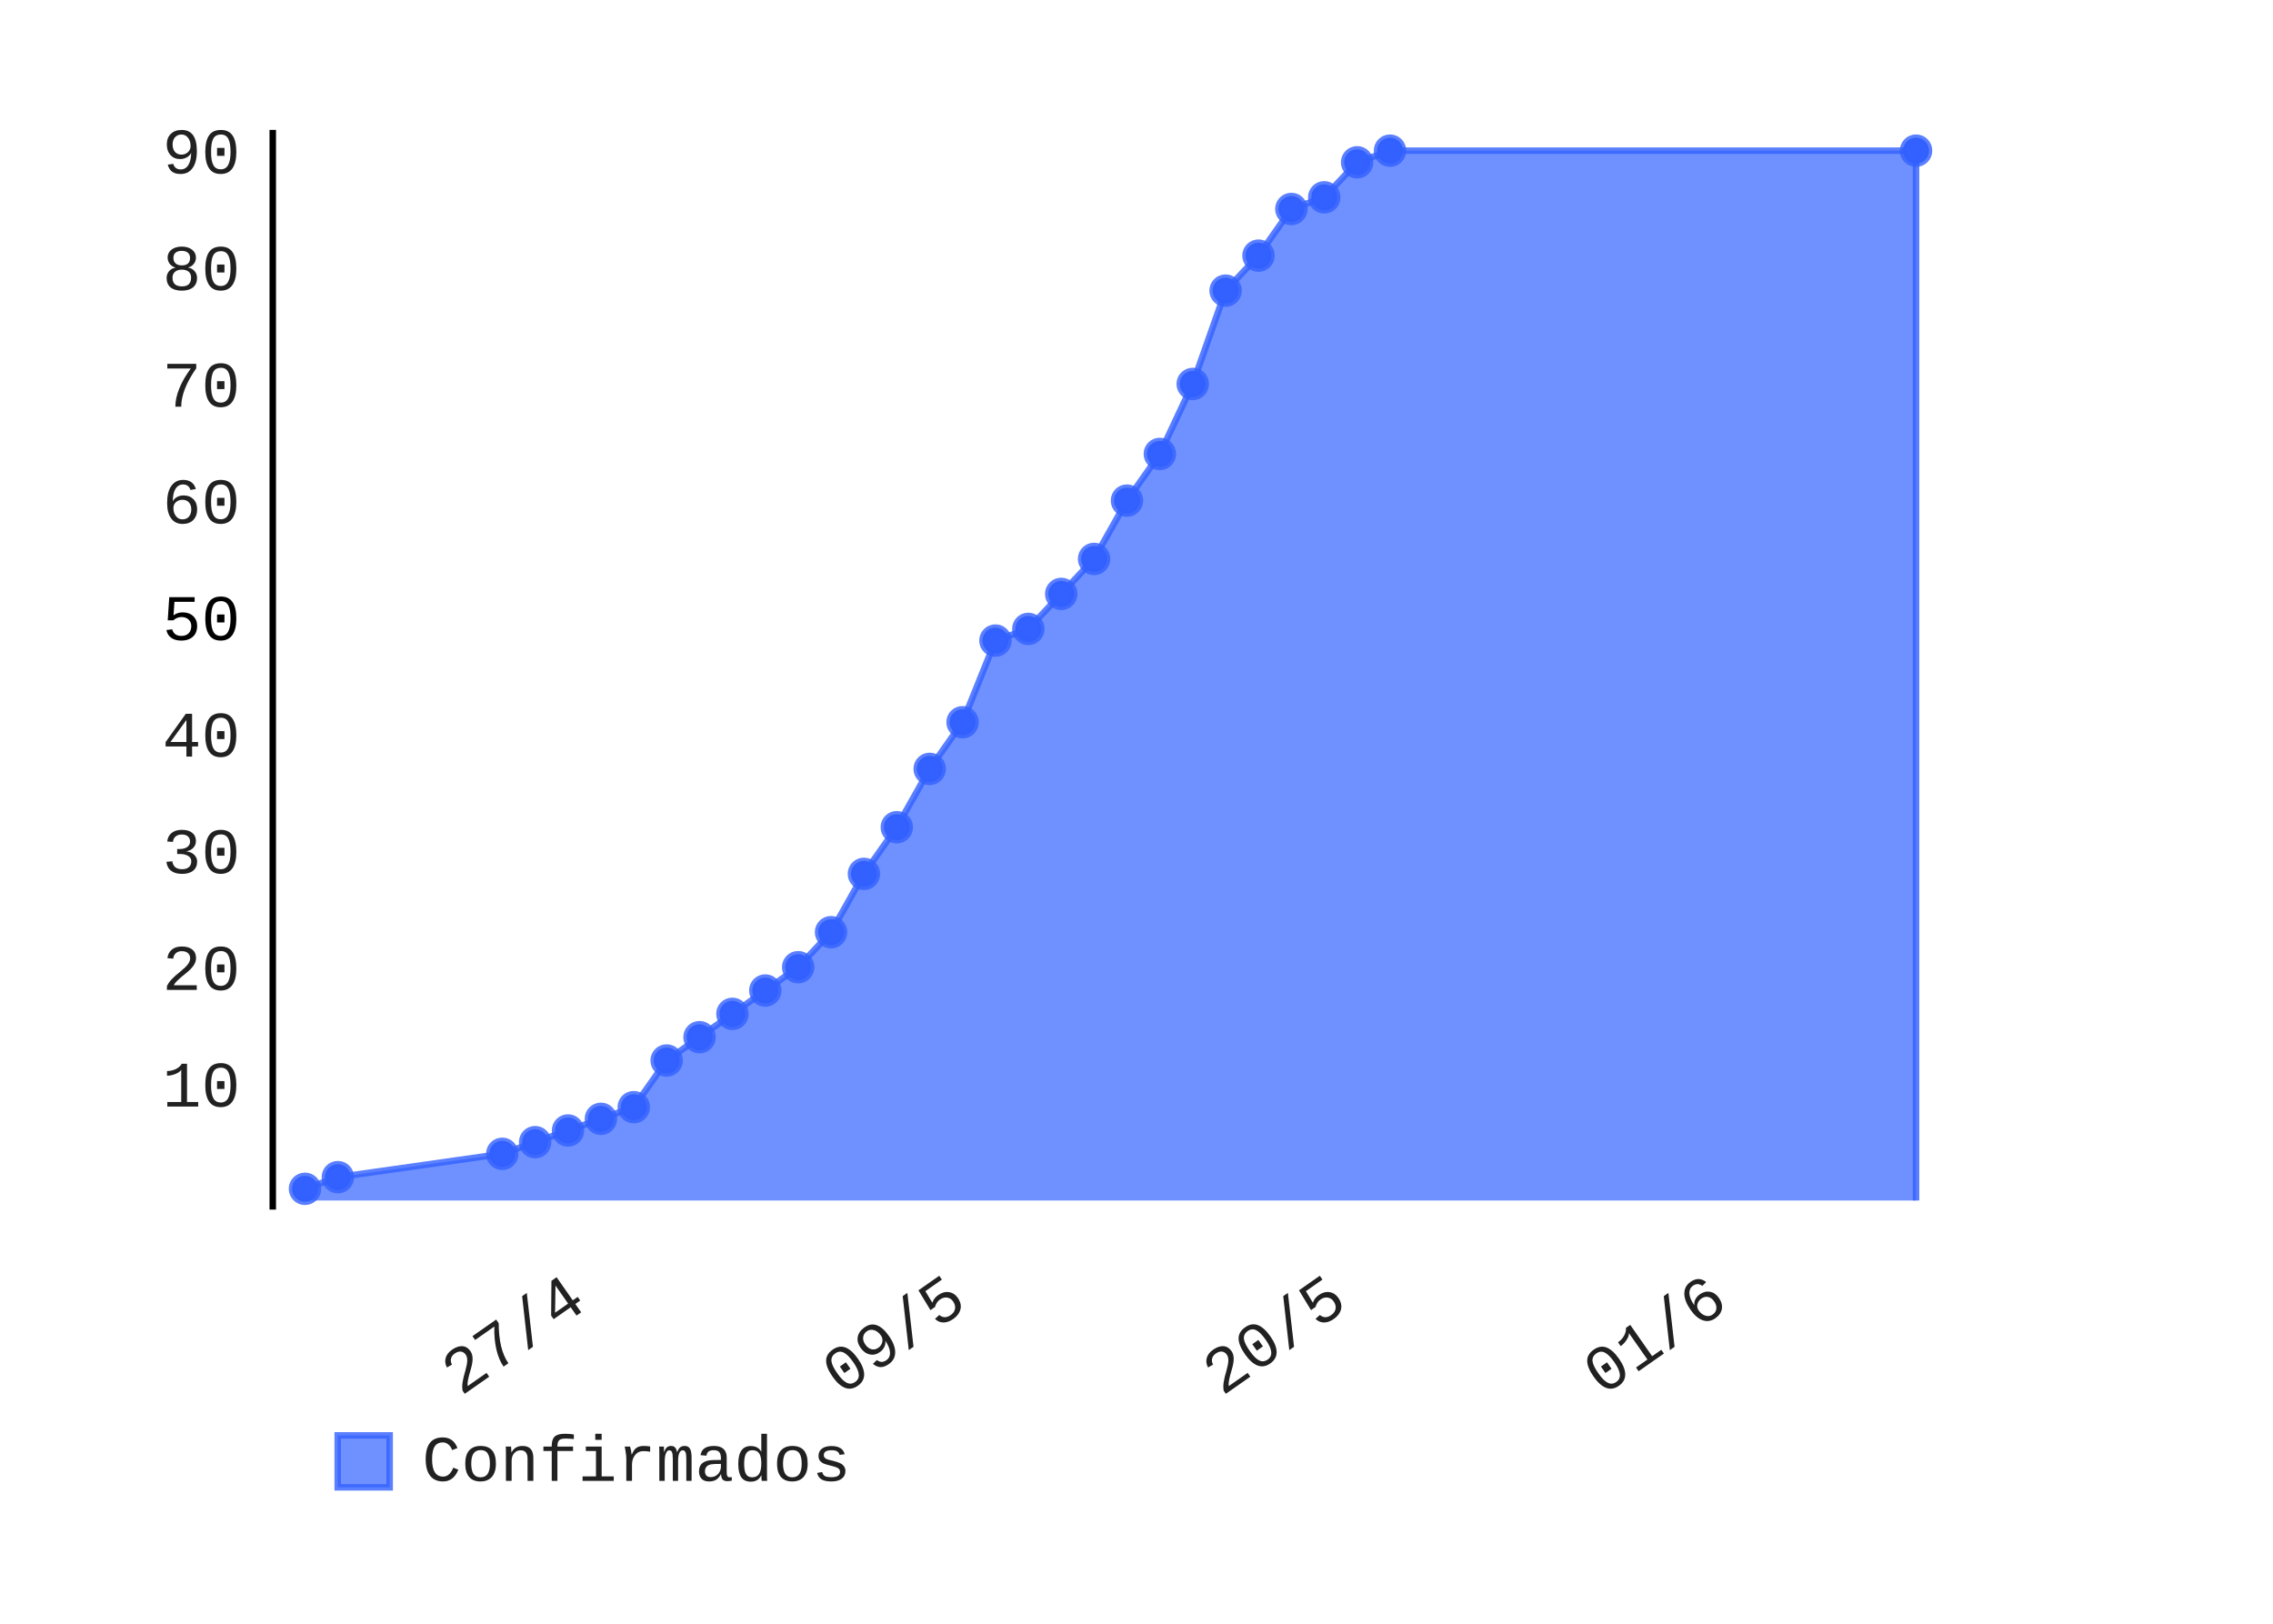
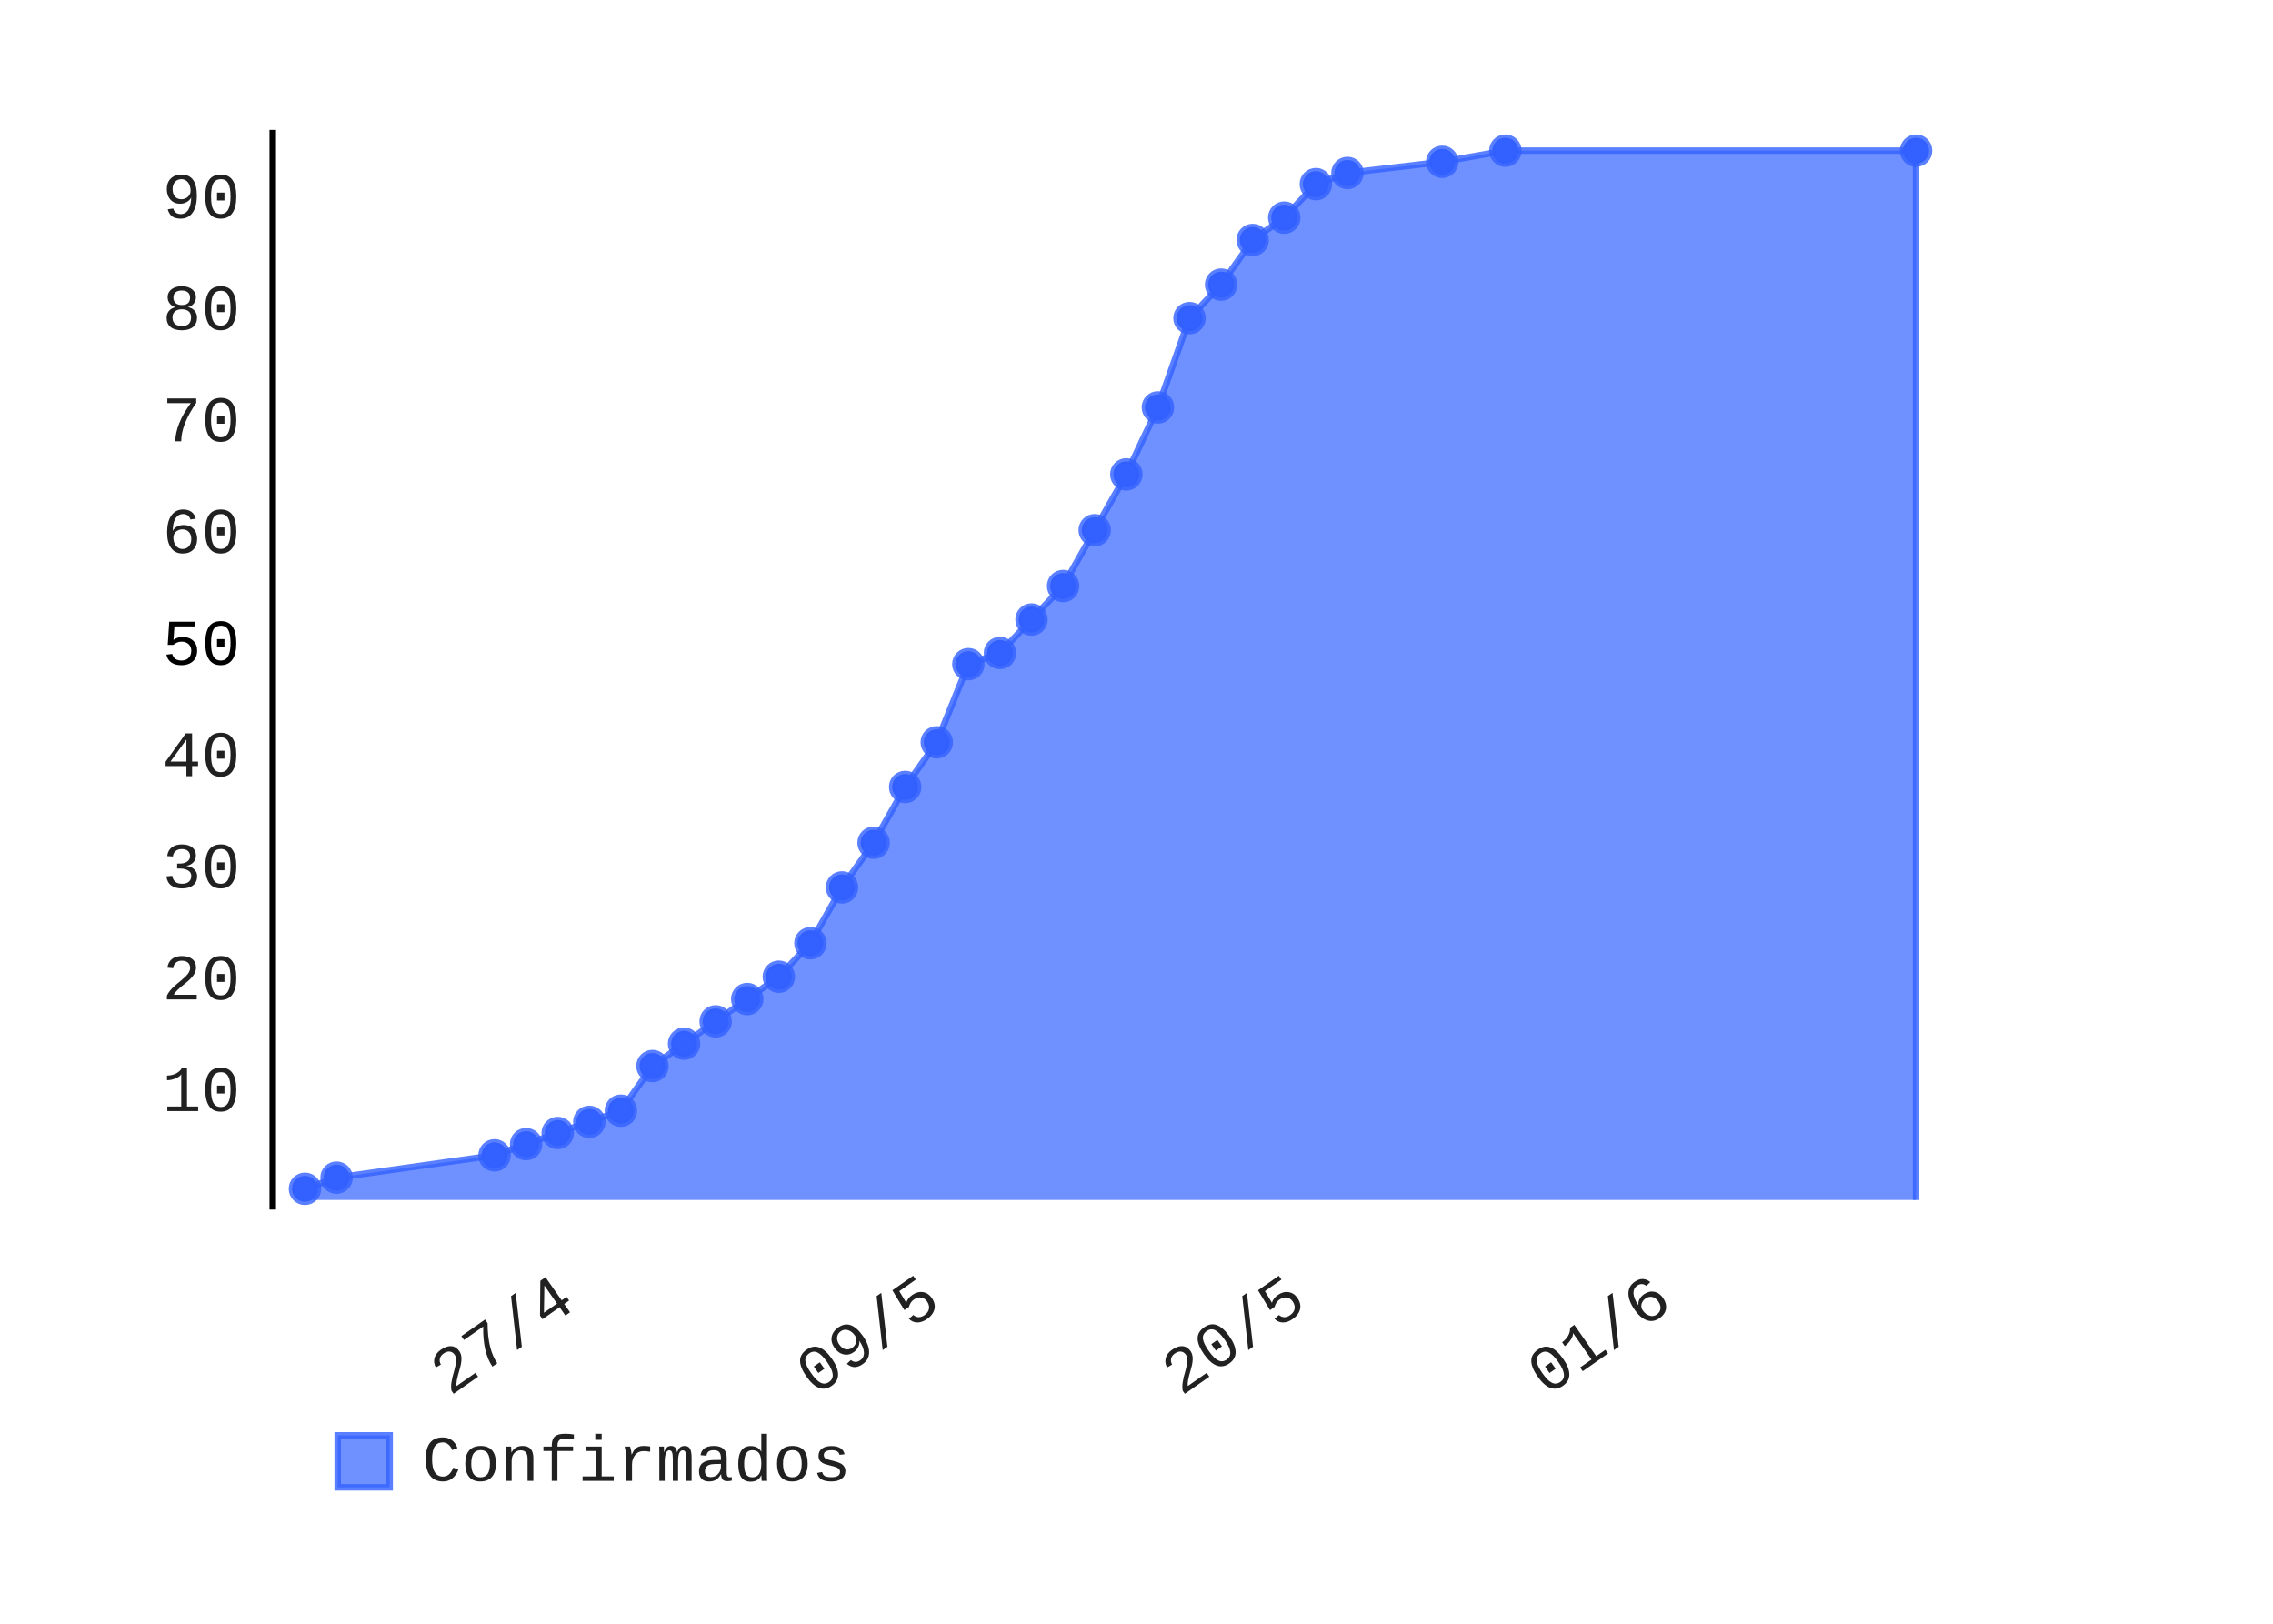
- <svg xmlns="http://www.w3.org/2000/svg" class="pygal-chart" height="250" id="chart-a11004b6-9e88-4b11-8eed-7395e4d10601" viewBox="0 0 350 250" width="350">
+ <svg xmlns="http://www.w3.org/2000/svg" class="pygal-chart" height="250" id="chart-b157eb11-2887-4787-a783-e86906bda63a" viewBox="0 0 350 250" width="350">
  <defs>
-     <style type="text/css">#chart-a11004b6-9e88-4b11-8eed-7395e4d10601{-webkit-user-select:none;-webkit-font-smoothing:antialiased;font-family:Consolas,"Liberation Mono",Menlo,Courier,monospace}#chart-a11004b6-9e88-4b11-8eed-7395e4d10601 .title{font-family:Consolas,"Liberation Mono",Menlo,Courier,monospace;font-size:8px}#chart-a11004b6-9e88-4b11-8eed-7395e4d10601 .legends .legend text{font-family:Consolas,"Liberation Mono",Menlo,Courier,monospace;font-size:10px}#chart-a11004b6-9e88-4b11-8eed-7395e4d10601 .axis text{font-family:Consolas,"Liberation Mono",Menlo,Courier,monospace;font-size:10px}#chart-a11004b6-9e88-4b11-8eed-7395e4d10601 .axis text.major{font-family:Consolas,"Liberation Mono",Menlo,Courier,monospace;font-size:10px}#chart-a11004b6-9e88-4b11-8eed-7395e4d10601 .text-overlay text.value{font-family:Consolas,"Liberation Mono",Menlo,Courier,monospace;font-size:16px}#chart-a11004b6-9e88-4b11-8eed-7395e4d10601 .text-overlay text.label{font-family:Consolas,"Liberation Mono",Menlo,Courier,monospace;font-size:10px}#chart-a11004b6-9e88-4b11-8eed-7395e4d10601 .tooltip{font-family:Consolas,"Liberation Mono",Menlo,Courier,monospace;font-size:12px}#chart-a11004b6-9e88-4b11-8eed-7395e4d10601 text.no_data{font-family:Consolas,"Liberation Mono",Menlo,Courier,monospace;font-size:64px}
- #chart-a11004b6-9e88-4b11-8eed-7395e4d10601{background-color:transparent}#chart-a11004b6-9e88-4b11-8eed-7395e4d10601 path,#chart-a11004b6-9e88-4b11-8eed-7395e4d10601 line,#chart-a11004b6-9e88-4b11-8eed-7395e4d10601 rect,#chart-a11004b6-9e88-4b11-8eed-7395e4d10601 circle{-webkit-transition:150ms;-moz-transition:150ms;transition:150ms}#chart-a11004b6-9e88-4b11-8eed-7395e4d10601 .graph &gt; .background{fill:transparent}#chart-a11004b6-9e88-4b11-8eed-7395e4d10601 .plot &gt; .background{fill:rgba(255,255,255,1)}#chart-a11004b6-9e88-4b11-8eed-7395e4d10601 .graph{fill:rgba(0,0,0,.87)}#chart-a11004b6-9e88-4b11-8eed-7395e4d10601 text.no_data{fill:rgba(0,0,0,1)}#chart-a11004b6-9e88-4b11-8eed-7395e4d10601 .title{fill:rgba(0,0,0,1)}#chart-a11004b6-9e88-4b11-8eed-7395e4d10601 .legends .legend text{fill:rgba(0,0,0,.87)}#chart-a11004b6-9e88-4b11-8eed-7395e4d10601 .legends .legend:hover text{fill:rgba(0,0,0,1)}#chart-a11004b6-9e88-4b11-8eed-7395e4d10601 .axis .line{stroke:rgba(0,0,0,1)}#chart-a11004b6-9e88-4b11-8eed-7395e4d10601 .axis .guide.line{stroke:rgba(0,0,0,.54)}#chart-a11004b6-9e88-4b11-8eed-7395e4d10601 .axis .major.line{stroke:rgba(0,0,0,.87)}#chart-a11004b6-9e88-4b11-8eed-7395e4d10601 .axis text.major{fill:rgba(0,0,0,1)}#chart-a11004b6-9e88-4b11-8eed-7395e4d10601 .axis.y .guides:hover .guide.line,#chart-a11004b6-9e88-4b11-8eed-7395e4d10601 .line-graph .axis.x .guides:hover .guide.line,#chart-a11004b6-9e88-4b11-8eed-7395e4d10601 .stackedline-graph .axis.x .guides:hover .guide.line,#chart-a11004b6-9e88-4b11-8eed-7395e4d10601 .xy-graph .axis.x .guides:hover .guide.line{stroke:rgba(0,0,0,1)}#chart-a11004b6-9e88-4b11-8eed-7395e4d10601 .axis .guides:hover text{fill:rgba(0,0,0,1)}#chart-a11004b6-9e88-4b11-8eed-7395e4d10601 .reactive{fill-opacity:.7;stroke-opacity:.8}#chart-a11004b6-9e88-4b11-8eed-7395e4d10601 .ci{stroke:rgba(0,0,0,.87)}#chart-a11004b6-9e88-4b11-8eed-7395e4d10601 .reactive.active,#chart-a11004b6-9e88-4b11-8eed-7395e4d10601 .active .reactive{fill-opacity:.8;stroke-opacity:.9;stroke-width:4}#chart-a11004b6-9e88-4b11-8eed-7395e4d10601 .ci .reactive.active{stroke-width:1.5}#chart-a11004b6-9e88-4b11-8eed-7395e4d10601 .series text{fill:rgba(0,0,0,1)}#chart-a11004b6-9e88-4b11-8eed-7395e4d10601 .tooltip rect{fill:rgba(255,255,255,1);stroke:rgba(0,0,0,1);-webkit-transition:opacity 150ms;-moz-transition:opacity 150ms;transition:opacity 150ms}#chart-a11004b6-9e88-4b11-8eed-7395e4d10601 .tooltip .label{fill:rgba(0,0,0,.87)}#chart-a11004b6-9e88-4b11-8eed-7395e4d10601 .tooltip .label{fill:rgba(0,0,0,.87)}#chart-a11004b6-9e88-4b11-8eed-7395e4d10601 .tooltip .legend{font-size:.8em;fill:rgba(0,0,0,.54)}#chart-a11004b6-9e88-4b11-8eed-7395e4d10601 .tooltip .x_label{font-size:.6em;fill:rgba(0,0,0,1)}#chart-a11004b6-9e88-4b11-8eed-7395e4d10601 .tooltip .xlink{font-size:.5em;text-decoration:underline}#chart-a11004b6-9e88-4b11-8eed-7395e4d10601 .tooltip .value{font-size:1.5em}#chart-a11004b6-9e88-4b11-8eed-7395e4d10601 .bound{font-size:.5em}#chart-a11004b6-9e88-4b11-8eed-7395e4d10601 .max-value{font-size:.75em;fill:rgba(0,0,0,.54)}#chart-a11004b6-9e88-4b11-8eed-7395e4d10601 .map-element{fill:rgba(255,255,255,1);stroke:rgba(0,0,0,.54) !important}#chart-a11004b6-9e88-4b11-8eed-7395e4d10601 .map-element .reactive{fill-opacity:inherit;stroke-opacity:inherit}#chart-a11004b6-9e88-4b11-8eed-7395e4d10601 .color-0,#chart-a11004b6-9e88-4b11-8eed-7395e4d10601 .color-0 a:visited{stroke:#3361FF;fill:#3361FF}#chart-a11004b6-9e88-4b11-8eed-7395e4d10601 .text-overlay .color-0 text{fill:black}
- #chart-a11004b6-9e88-4b11-8eed-7395e4d10601 text.no_data{text-anchor:middle}#chart-a11004b6-9e88-4b11-8eed-7395e4d10601 .guide.line{fill:none}#chart-a11004b6-9e88-4b11-8eed-7395e4d10601 .centered{text-anchor:middle}#chart-a11004b6-9e88-4b11-8eed-7395e4d10601 .title{text-anchor:middle}#chart-a11004b6-9e88-4b11-8eed-7395e4d10601 .legends .legend text{fill-opacity:1}#chart-a11004b6-9e88-4b11-8eed-7395e4d10601 .axis.x text{text-anchor:middle}#chart-a11004b6-9e88-4b11-8eed-7395e4d10601 .axis.x:not(.web) text[transform]{text-anchor:start}#chart-a11004b6-9e88-4b11-8eed-7395e4d10601 .axis.x:not(.web) text[transform].backwards{text-anchor:end}#chart-a11004b6-9e88-4b11-8eed-7395e4d10601 .axis.y text{text-anchor:end}#chart-a11004b6-9e88-4b11-8eed-7395e4d10601 .axis.y text[transform].backwards{text-anchor:start}#chart-a11004b6-9e88-4b11-8eed-7395e4d10601 .axis.y2 text{text-anchor:start}#chart-a11004b6-9e88-4b11-8eed-7395e4d10601 .axis.y2 text[transform].backwards{text-anchor:end}#chart-a11004b6-9e88-4b11-8eed-7395e4d10601 .axis .guide.line{stroke-dasharray:4,4}#chart-a11004b6-9e88-4b11-8eed-7395e4d10601 .axis .major.guide.line{stroke-dasharray:6,6}#chart-a11004b6-9e88-4b11-8eed-7395e4d10601 .horizontal .axis.y .guide.line,#chart-a11004b6-9e88-4b11-8eed-7395e4d10601 .horizontal .axis.y2 .guide.line,#chart-a11004b6-9e88-4b11-8eed-7395e4d10601 .vertical .axis.x .guide.line{opacity:0}#chart-a11004b6-9e88-4b11-8eed-7395e4d10601 .horizontal .axis.always_show .guide.line,#chart-a11004b6-9e88-4b11-8eed-7395e4d10601 .vertical .axis.always_show .guide.line{opacity:1 !important}#chart-a11004b6-9e88-4b11-8eed-7395e4d10601 .axis.y .guides:hover .guide.line,#chart-a11004b6-9e88-4b11-8eed-7395e4d10601 .axis.y2 .guides:hover .guide.line,#chart-a11004b6-9e88-4b11-8eed-7395e4d10601 .axis.x .guides:hover .guide.line{opacity:1}#chart-a11004b6-9e88-4b11-8eed-7395e4d10601 .axis .guides:hover text{opacity:1}#chart-a11004b6-9e88-4b11-8eed-7395e4d10601 .nofill{fill:none}#chart-a11004b6-9e88-4b11-8eed-7395e4d10601 .subtle-fill{fill-opacity:.2}#chart-a11004b6-9e88-4b11-8eed-7395e4d10601 .dot{stroke-width:1px;fill-opacity:1}#chart-a11004b6-9e88-4b11-8eed-7395e4d10601 .dot.active{stroke-width:5px}#chart-a11004b6-9e88-4b11-8eed-7395e4d10601 .dot.negative{fill:transparent}#chart-a11004b6-9e88-4b11-8eed-7395e4d10601 text,#chart-a11004b6-9e88-4b11-8eed-7395e4d10601 tspan{stroke:none !important}#chart-a11004b6-9e88-4b11-8eed-7395e4d10601 .series text.active{opacity:1}#chart-a11004b6-9e88-4b11-8eed-7395e4d10601 .tooltip rect{fill-opacity:.95;stroke-width:.5}#chart-a11004b6-9e88-4b11-8eed-7395e4d10601 .tooltip text{fill-opacity:1}#chart-a11004b6-9e88-4b11-8eed-7395e4d10601 .showable{visibility:hidden}#chart-a11004b6-9e88-4b11-8eed-7395e4d10601 .showable.shown{visibility:visible}#chart-a11004b6-9e88-4b11-8eed-7395e4d10601 .gauge-background{fill:rgba(229,229,229,1);stroke:none}#chart-a11004b6-9e88-4b11-8eed-7395e4d10601 .bg-lines{stroke:transparent;stroke-width:2px}</style>
+     <style type="text/css">#chart-b157eb11-2887-4787-a783-e86906bda63a{-webkit-user-select:none;-webkit-font-smoothing:antialiased;font-family:Consolas,"Liberation Mono",Menlo,Courier,monospace}#chart-b157eb11-2887-4787-a783-e86906bda63a .title{font-family:Consolas,"Liberation Mono",Menlo,Courier,monospace;font-size:8px}#chart-b157eb11-2887-4787-a783-e86906bda63a .legends .legend text{font-family:Consolas,"Liberation Mono",Menlo,Courier,monospace;font-size:10px}#chart-b157eb11-2887-4787-a783-e86906bda63a .axis text{font-family:Consolas,"Liberation Mono",Menlo,Courier,monospace;font-size:10px}#chart-b157eb11-2887-4787-a783-e86906bda63a .axis text.major{font-family:Consolas,"Liberation Mono",Menlo,Courier,monospace;font-size:10px}#chart-b157eb11-2887-4787-a783-e86906bda63a .text-overlay text.value{font-family:Consolas,"Liberation Mono",Menlo,Courier,monospace;font-size:16px}#chart-b157eb11-2887-4787-a783-e86906bda63a .text-overlay text.label{font-family:Consolas,"Liberation Mono",Menlo,Courier,monospace;font-size:10px}#chart-b157eb11-2887-4787-a783-e86906bda63a .tooltip{font-family:Consolas,"Liberation Mono",Menlo,Courier,monospace;font-size:12px}#chart-b157eb11-2887-4787-a783-e86906bda63a text.no_data{font-family:Consolas,"Liberation Mono",Menlo,Courier,monospace;font-size:64px}
+ #chart-b157eb11-2887-4787-a783-e86906bda63a{background-color:transparent}#chart-b157eb11-2887-4787-a783-e86906bda63a path,#chart-b157eb11-2887-4787-a783-e86906bda63a line,#chart-b157eb11-2887-4787-a783-e86906bda63a rect,#chart-b157eb11-2887-4787-a783-e86906bda63a circle{-webkit-transition:150ms;-moz-transition:150ms;transition:150ms}#chart-b157eb11-2887-4787-a783-e86906bda63a .graph &gt; .background{fill:transparent}#chart-b157eb11-2887-4787-a783-e86906bda63a .plot &gt; .background{fill:rgba(255,255,255,1)}#chart-b157eb11-2887-4787-a783-e86906bda63a .graph{fill:rgba(0,0,0,.87)}#chart-b157eb11-2887-4787-a783-e86906bda63a text.no_data{fill:rgba(0,0,0,1)}#chart-b157eb11-2887-4787-a783-e86906bda63a .title{fill:rgba(0,0,0,1)}#chart-b157eb11-2887-4787-a783-e86906bda63a .legends .legend text{fill:rgba(0,0,0,.87)}#chart-b157eb11-2887-4787-a783-e86906bda63a .legends .legend:hover text{fill:rgba(0,0,0,1)}#chart-b157eb11-2887-4787-a783-e86906bda63a .axis .line{stroke:rgba(0,0,0,1)}#chart-b157eb11-2887-4787-a783-e86906bda63a .axis .guide.line{stroke:rgba(0,0,0,.54)}#chart-b157eb11-2887-4787-a783-e86906bda63a .axis .major.line{stroke:rgba(0,0,0,.87)}#chart-b157eb11-2887-4787-a783-e86906bda63a .axis text.major{fill:rgba(0,0,0,1)}#chart-b157eb11-2887-4787-a783-e86906bda63a .axis.y .guides:hover .guide.line,#chart-b157eb11-2887-4787-a783-e86906bda63a .line-graph .axis.x .guides:hover .guide.line,#chart-b157eb11-2887-4787-a783-e86906bda63a .stackedline-graph .axis.x .guides:hover .guide.line,#chart-b157eb11-2887-4787-a783-e86906bda63a .xy-graph .axis.x .guides:hover .guide.line{stroke:rgba(0,0,0,1)}#chart-b157eb11-2887-4787-a783-e86906bda63a .axis .guides:hover text{fill:rgba(0,0,0,1)}#chart-b157eb11-2887-4787-a783-e86906bda63a .reactive{fill-opacity:.7;stroke-opacity:.8}#chart-b157eb11-2887-4787-a783-e86906bda63a .ci{stroke:rgba(0,0,0,.87)}#chart-b157eb11-2887-4787-a783-e86906bda63a .reactive.active,#chart-b157eb11-2887-4787-a783-e86906bda63a .active .reactive{fill-opacity:.8;stroke-opacity:.9;stroke-width:4}#chart-b157eb11-2887-4787-a783-e86906bda63a .ci .reactive.active{stroke-width:1.5}#chart-b157eb11-2887-4787-a783-e86906bda63a .series text{fill:rgba(0,0,0,1)}#chart-b157eb11-2887-4787-a783-e86906bda63a .tooltip rect{fill:rgba(255,255,255,1);stroke:rgba(0,0,0,1);-webkit-transition:opacity 150ms;-moz-transition:opacity 150ms;transition:opacity 150ms}#chart-b157eb11-2887-4787-a783-e86906bda63a .tooltip .label{fill:rgba(0,0,0,.87)}#chart-b157eb11-2887-4787-a783-e86906bda63a .tooltip .label{fill:rgba(0,0,0,.87)}#chart-b157eb11-2887-4787-a783-e86906bda63a .tooltip .legend{font-size:.8em;fill:rgba(0,0,0,.54)}#chart-b157eb11-2887-4787-a783-e86906bda63a .tooltip .x_label{font-size:.6em;fill:rgba(0,0,0,1)}#chart-b157eb11-2887-4787-a783-e86906bda63a .tooltip .xlink{font-size:.5em;text-decoration:underline}#chart-b157eb11-2887-4787-a783-e86906bda63a .tooltip .value{font-size:1.5em}#chart-b157eb11-2887-4787-a783-e86906bda63a .bound{font-size:.5em}#chart-b157eb11-2887-4787-a783-e86906bda63a .max-value{font-size:.75em;fill:rgba(0,0,0,.54)}#chart-b157eb11-2887-4787-a783-e86906bda63a .map-element{fill:rgba(255,255,255,1);stroke:rgba(0,0,0,.54) !important}#chart-b157eb11-2887-4787-a783-e86906bda63a .map-element .reactive{fill-opacity:inherit;stroke-opacity:inherit}#chart-b157eb11-2887-4787-a783-e86906bda63a .color-0,#chart-b157eb11-2887-4787-a783-e86906bda63a .color-0 a:visited{stroke:#3361FF;fill:#3361FF}#chart-b157eb11-2887-4787-a783-e86906bda63a .text-overlay .color-0 text{fill:black}
+ #chart-b157eb11-2887-4787-a783-e86906bda63a text.no_data{text-anchor:middle}#chart-b157eb11-2887-4787-a783-e86906bda63a .guide.line{fill:none}#chart-b157eb11-2887-4787-a783-e86906bda63a .centered{text-anchor:middle}#chart-b157eb11-2887-4787-a783-e86906bda63a .title{text-anchor:middle}#chart-b157eb11-2887-4787-a783-e86906bda63a .legends .legend text{fill-opacity:1}#chart-b157eb11-2887-4787-a783-e86906bda63a .axis.x text{text-anchor:middle}#chart-b157eb11-2887-4787-a783-e86906bda63a .axis.x:not(.web) text[transform]{text-anchor:start}#chart-b157eb11-2887-4787-a783-e86906bda63a .axis.x:not(.web) text[transform].backwards{text-anchor:end}#chart-b157eb11-2887-4787-a783-e86906bda63a .axis.y text{text-anchor:end}#chart-b157eb11-2887-4787-a783-e86906bda63a .axis.y text[transform].backwards{text-anchor:start}#chart-b157eb11-2887-4787-a783-e86906bda63a .axis.y2 text{text-anchor:start}#chart-b157eb11-2887-4787-a783-e86906bda63a .axis.y2 text[transform].backwards{text-anchor:end}#chart-b157eb11-2887-4787-a783-e86906bda63a .axis .guide.line{stroke-dasharray:4,4}#chart-b157eb11-2887-4787-a783-e86906bda63a .axis .major.guide.line{stroke-dasharray:6,6}#chart-b157eb11-2887-4787-a783-e86906bda63a .horizontal .axis.y .guide.line,#chart-b157eb11-2887-4787-a783-e86906bda63a .horizontal .axis.y2 .guide.line,#chart-b157eb11-2887-4787-a783-e86906bda63a .vertical .axis.x .guide.line{opacity:0}#chart-b157eb11-2887-4787-a783-e86906bda63a .horizontal .axis.always_show .guide.line,#chart-b157eb11-2887-4787-a783-e86906bda63a .vertical .axis.always_show .guide.line{opacity:1 !important}#chart-b157eb11-2887-4787-a783-e86906bda63a .axis.y .guides:hover .guide.line,#chart-b157eb11-2887-4787-a783-e86906bda63a .axis.y2 .guides:hover .guide.line,#chart-b157eb11-2887-4787-a783-e86906bda63a .axis.x .guides:hover .guide.line{opacity:1}#chart-b157eb11-2887-4787-a783-e86906bda63a .axis .guides:hover text{opacity:1}#chart-b157eb11-2887-4787-a783-e86906bda63a .nofill{fill:none}#chart-b157eb11-2887-4787-a783-e86906bda63a .subtle-fill{fill-opacity:.2}#chart-b157eb11-2887-4787-a783-e86906bda63a .dot{stroke-width:1px;fill-opacity:1}#chart-b157eb11-2887-4787-a783-e86906bda63a .dot.active{stroke-width:5px}#chart-b157eb11-2887-4787-a783-e86906bda63a .dot.negative{fill:transparent}#chart-b157eb11-2887-4787-a783-e86906bda63a text,#chart-b157eb11-2887-4787-a783-e86906bda63a tspan{stroke:none !important}#chart-b157eb11-2887-4787-a783-e86906bda63a .series text.active{opacity:1}#chart-b157eb11-2887-4787-a783-e86906bda63a .tooltip rect{fill-opacity:.95;stroke-width:.5}#chart-b157eb11-2887-4787-a783-e86906bda63a .tooltip text{fill-opacity:1}#chart-b157eb11-2887-4787-a783-e86906bda63a .showable{visibility:hidden}#chart-b157eb11-2887-4787-a783-e86906bda63a .showable.shown{visibility:visible}#chart-b157eb11-2887-4787-a783-e86906bda63a .gauge-background{fill:rgba(229,229,229,1);stroke:none}#chart-b157eb11-2887-4787-a783-e86906bda63a .bg-lines{stroke:transparent;stroke-width:2px}</style>
  </defs>
  <g class="graph datetimeline-graph vertical">
    <rect class="background" height="250" width="350" x="0" y="0" />
    <g class="plot" transform="translate(42, 20)">
      <rect class="background" height="166.234" width="258.0" x="0" y="0" />
      <g class="axis y">
        <g class="guides">
-           <text class="" x="-5" y="150.374">10</text>
+           <text class="" x="-5" y="151.069">10</text>
        </g>
        <g class="guides">
-           <text class="" x="-5" y="132.414">20</text>
+           <text class="" x="-5" y="133.882">20</text>
        </g>
        <g class="guides">
-           <text class="" x="-5" y="114.454">30</text>
+           <text class="" x="-5" y="116.695">30</text>
        </g>
        <g class="guides">
-           <text class="" x="-5" y="96.495">40</text>
+           <text class="" x="-5" y="99.507">40</text>
        </g>
        <g class="guides">
-           <text class="major" x="-5" y="78.535">50</text>
+           <text class="major" x="-5" y="82.32">50</text>
        </g>
        <g class="guides">
-           <text class="" x="-5" y="60.576">60</text>
+           <text class="" x="-5" y="65.133">60</text>
        </g>
        <g class="guides">
-           <text class="" x="-5" y="42.616">70</text>
+           <text class="" x="-5" y="47.946">70</text>
        </g>
        <g class="guides">
-           <text class="" x="-5" y="24.656">80</text>
+           <text class="" x="-5" y="30.759">80</text>
        </g>
        <g class="guides">
-           <text class="" x="-5" y="6.697">90</text>
+           <text class="" x="-5" y="13.572">90</text>
        </g>
      </g>
      <g class="axis x">
        <path class="line" d="M0 0 v166.234" />
        <g class="guides">
-           <path class="guide line" d="M48.652 0 v166.234" />
-           <text class="backwards" transform="rotate(325 48.65158 181.2342)" x="48.652" y="181.234">27/4</text>
+           <path class="guide line" d="M46.938 0 v166.234" />
+           <text class="backwards" transform="rotate(325 46.93824 181.2342)" x="46.938" y="181.234">27/4</text>
        </g>
        <g class="guides">
-           <path class="guide line" d="M107.249 0 v166.234" />
-           <text class="backwards" transform="rotate(325 107.2487 181.2342)" x="107.249" y="181.234">09/5</text>
+           <path class="guide line" d="M103.237 0 v166.234" />
+           <text class="backwards" transform="rotate(325 103.2375 181.2342)" x="103.237" y="181.234">09/5</text>
        </g>
        <g class="guides">
-           <path class="guide line" d="M165.846 0 v166.234" />
-           <text class="backwards" transform="rotate(325 165.8459 181.2342)" x="165.846" y="181.234">20/5</text>
+           <path class="guide line" d="M159.537 0 v166.234" />
+           <text class="backwards" transform="rotate(325 159.5367 181.2342)" x="159.537" y="181.234">20/5</text>
        </g>
        <g class="guides">
-           <path class="guide line" d="M224.443 0 v166.234" />
-           <text class="backwards" transform="rotate(325 224.443 181.2342)" x="224.443" y="181.234">01/6</text>
+           <path class="guide line" d="M215.836 0 v166.234" />
+           <text class="backwards" transform="rotate(325 215.8359 181.2342)" x="215.836" y="181.234">01/6</text>
        </g>
      </g>
      <g class="series serie-0 color-0">
-         <path class="line reactive" d="M4.962 164.833 L4.962 163.037 10.024 161.241 35.338 157.649 40.401 155.854 45.464 154.058 50.527 152.262 55.589 150.466 60.652 143.282 65.715 139.69 70.778 136.098 75.841 132.506 80.903 128.914 85.966 123.526 91.029 114.546 96.092 107.363 101.155 98.383 106.217 91.199 111.28 78.627 116.343 76.831 121.406 71.443 126.469 66.055 131.531 57.076 136.594 49.892 141.657 39.116 146.72 24.748 151.783 19.36 156.845 12.177 161.908 10.381 166.971 4.993 172.034 3.197 253.038 3.197 253.038 164.833" />
+         <path class="line reactive" d="M4.962 164.756 L4.962 163.037 9.826 161.319 34.147 157.881 39.011 156.162 43.876 154.444 48.74 152.725 53.604 151.006 58.468 144.131 63.333 140.694 68.197 137.257 73.061 133.819 77.925 130.382 82.79 125.226 87.654 116.632 92.518 109.757 97.382 101.164 102.247 94.289 107.111 82.258 111.975 80.539 116.839 75.383 121.704 70.227 126.568 61.633 131.432 53.04 136.296 42.727 141.161 28.978 146.025 23.821 150.889 16.947 155.753 13.509 160.618 8.353 165.482 6.634 180.075 4.916 189.803 3.197 253.038 3.197 253.038 164.756" />
      </g>
    </g>
    <g class="titles" />
    <g class="plot overlay" transform="translate(42, 20)">
      <g class="series serie-0 color-0">
        <g class="dots">
          <circle class="dot reactive tooltip-trigger" cx="4.962" cy="163.037" r="2" />
        </g>
        <g class="dots">
-           <circle class="dot reactive tooltip-trigger" cx="10.024" cy="161.241" r="2" />
+           <circle class="dot reactive tooltip-trigger" cx="9.826" cy="161.319" r="2" />
        </g>
        <g class="dots">
-           <circle class="dot reactive tooltip-trigger" cx="35.338" cy="157.649" r="2" />
+           <circle class="dot reactive tooltip-trigger" cx="34.147" cy="157.881" r="2" />
        </g>
        <g class="dots">
-           <circle class="dot reactive tooltip-trigger" cx="40.401" cy="155.854" r="2" />
+           <circle class="dot reactive tooltip-trigger" cx="39.011" cy="156.162" r="2" />
        </g>
        <g class="dots">
-           <circle class="dot reactive tooltip-trigger" cx="45.464" cy="154.058" r="2" />
+           <circle class="dot reactive tooltip-trigger" cx="43.876" cy="154.444" r="2" />
        </g>
        <g class="dots">
-           <circle class="dot reactive tooltip-trigger" cx="50.527" cy="152.262" r="2" />
+           <circle class="dot reactive tooltip-trigger" cx="48.74" cy="152.725" r="2" />
        </g>
        <g class="dots">
-           <circle class="dot reactive tooltip-trigger" cx="55.589" cy="150.466" r="2" />
+           <circle class="dot reactive tooltip-trigger" cx="53.604" cy="151.006" r="2" />
        </g>
        <g class="dots">
-           <circle class="dot reactive tooltip-trigger" cx="60.652" cy="143.282" r="2" />
+           <circle class="dot reactive tooltip-trigger" cx="58.468" cy="144.131" r="2" />
        </g>
        <g class="dots">
-           <circle class="dot reactive tooltip-trigger" cx="65.715" cy="139.69" r="2" />
+           <circle class="dot reactive tooltip-trigger" cx="63.333" cy="140.694" r="2" />
        </g>
        <g class="dots">
-           <circle class="dot reactive tooltip-trigger" cx="70.778" cy="136.098" r="2" />
+           <circle class="dot reactive tooltip-trigger" cx="68.197" cy="137.257" r="2" />
        </g>
        <g class="dots">
-           <circle class="dot reactive tooltip-trigger" cx="75.841" cy="132.506" r="2" />
+           <circle class="dot reactive tooltip-trigger" cx="73.061" cy="133.819" r="2" />
        </g>
        <g class="dots">
-           <circle class="dot reactive tooltip-trigger" cx="80.903" cy="128.914" r="2" />
+           <circle class="dot reactive tooltip-trigger" cx="77.925" cy="130.382" r="2" />
        </g>
        <g class="dots">
-           <circle class="dot reactive tooltip-trigger" cx="85.966" cy="123.526" r="2" />
+           <circle class="dot reactive tooltip-trigger" cx="82.79" cy="125.226" r="2" />
        </g>
        <g class="dots">
-           <circle class="dot reactive tooltip-trigger" cx="91.029" cy="114.546" r="2" />
+           <circle class="dot reactive tooltip-trigger" cx="87.654" cy="116.632" r="2" />
        </g>
        <g class="dots">
-           <circle class="dot reactive tooltip-trigger" cx="96.092" cy="107.363" r="2" />
+           <circle class="dot reactive tooltip-trigger" cx="92.518" cy="109.757" r="2" />
        </g>
        <g class="dots">
-           <circle class="dot reactive tooltip-trigger" cx="101.155" cy="98.383" r="2" />
+           <circle class="dot reactive tooltip-trigger" cx="97.382" cy="101.164" r="2" />
        </g>
        <g class="dots">
-           <circle class="dot reactive tooltip-trigger" cx="106.217" cy="91.199" r="2" />
+           <circle class="dot reactive tooltip-trigger" cx="102.247" cy="94.289" r="2" />
        </g>
        <g class="dots">
-           <circle class="dot reactive tooltip-trigger" cx="111.28" cy="78.627" r="2" />
+           <circle class="dot reactive tooltip-trigger" cx="107.111" cy="82.258" r="2" />
        </g>
        <g class="dots">
-           <circle class="dot reactive tooltip-trigger" cx="116.343" cy="76.831" r="2" />
+           <circle class="dot reactive tooltip-trigger" cx="111.975" cy="80.539" r="2" />
        </g>
        <g class="dots">
-           <circle class="dot reactive tooltip-trigger" cx="121.406" cy="71.443" r="2" />
+           <circle class="dot reactive tooltip-trigger" cx="116.839" cy="75.383" r="2" />
        </g>
        <g class="dots">
-           <circle class="dot reactive tooltip-trigger" cx="126.469" cy="66.055" r="2" />
+           <circle class="dot reactive tooltip-trigger" cx="121.704" cy="70.227" r="2" />
        </g>
        <g class="dots">
-           <circle class="dot reactive tooltip-trigger" cx="131.531" cy="57.076" r="2" />
+           <circle class="dot reactive tooltip-trigger" cx="126.568" cy="61.633" r="2" />
        </g>
        <g class="dots">
-           <circle class="dot reactive tooltip-trigger" cx="136.594" cy="49.892" r="2" />
+           <circle class="dot reactive tooltip-trigger" cx="131.432" cy="53.04" r="2" />
        </g>
        <g class="dots">
-           <circle class="dot reactive tooltip-trigger" cx="141.657" cy="39.116" r="2" />
+           <circle class="dot reactive tooltip-trigger" cx="136.296" cy="42.727" r="2" />
        </g>
        <g class="dots">
-           <circle class="dot reactive tooltip-trigger" cx="146.72" cy="24.748" r="2" />
+           <circle class="dot reactive tooltip-trigger" cx="141.161" cy="28.978" r="2" />
        </g>
        <g class="dots">
-           <circle class="dot reactive tooltip-trigger" cx="151.783" cy="19.36" r="2" />
+           <circle class="dot reactive tooltip-trigger" cx="146.025" cy="23.821" r="2" />
        </g>
        <g class="dots">
-           <circle class="dot reactive tooltip-trigger" cx="156.845" cy="12.177" r="2" />
+           <circle class="dot reactive tooltip-trigger" cx="150.889" cy="16.947" r="2" />
        </g>
        <g class="dots">
-           <circle class="dot reactive tooltip-trigger" cx="161.908" cy="10.381" r="2" />
+           <circle class="dot reactive tooltip-trigger" cx="155.753" cy="13.509" r="2" />
        </g>
        <g class="dots">
-           <circle class="dot reactive tooltip-trigger" cx="166.971" cy="4.993" r="2" />
+           <circle class="dot reactive tooltip-trigger" cx="160.618" cy="8.353" r="2" />
        </g>
        <g class="dots">
-           <circle class="dot reactive tooltip-trigger" cx="172.034" cy="3.197" r="2" />
+           <circle class="dot reactive tooltip-trigger" cx="165.482" cy="6.634" r="2" />
+         </g>
+         <g class="dots">
+           <circle class="dot reactive tooltip-trigger" cx="180.075" cy="4.916" r="2" />
+         </g>
+         <g class="dots">
+           <circle class="dot reactive tooltip-trigger" cx="189.803" cy="3.197" r="2" />
        </g>
        <g class="dots">
          <circle class="dot reactive tooltip-trigger" cx="253.038" cy="3.197" r="2" />
        </g>
      </g>
    </g>
    <g class="plot text-overlay" transform="translate(42, 20)">
      <g class="series serie-0 color-0" />
    </g>
    <g class="plot tooltip-overlay" transform="translate(42, 20)">
      <g class="tooltip" style="opacity: 0" transform="translate(0 0)">
        <rect class="tooltip-box" height="0" rx="10" ry="10" width="0" />
        <g class="text" />
      </g>
    </g>
    <g class="legends" transform="translate(52, 220)">
      <g class="legend reactive activate-serie" id="activate-serie-0">
        <rect class="color-0 reactive" height="8" width="8" x="0.0" y="1.0" />
        <text x="13.0" y="8.0">Confirmados</text>
      </g>
    </g>
  </g>
</svg>
